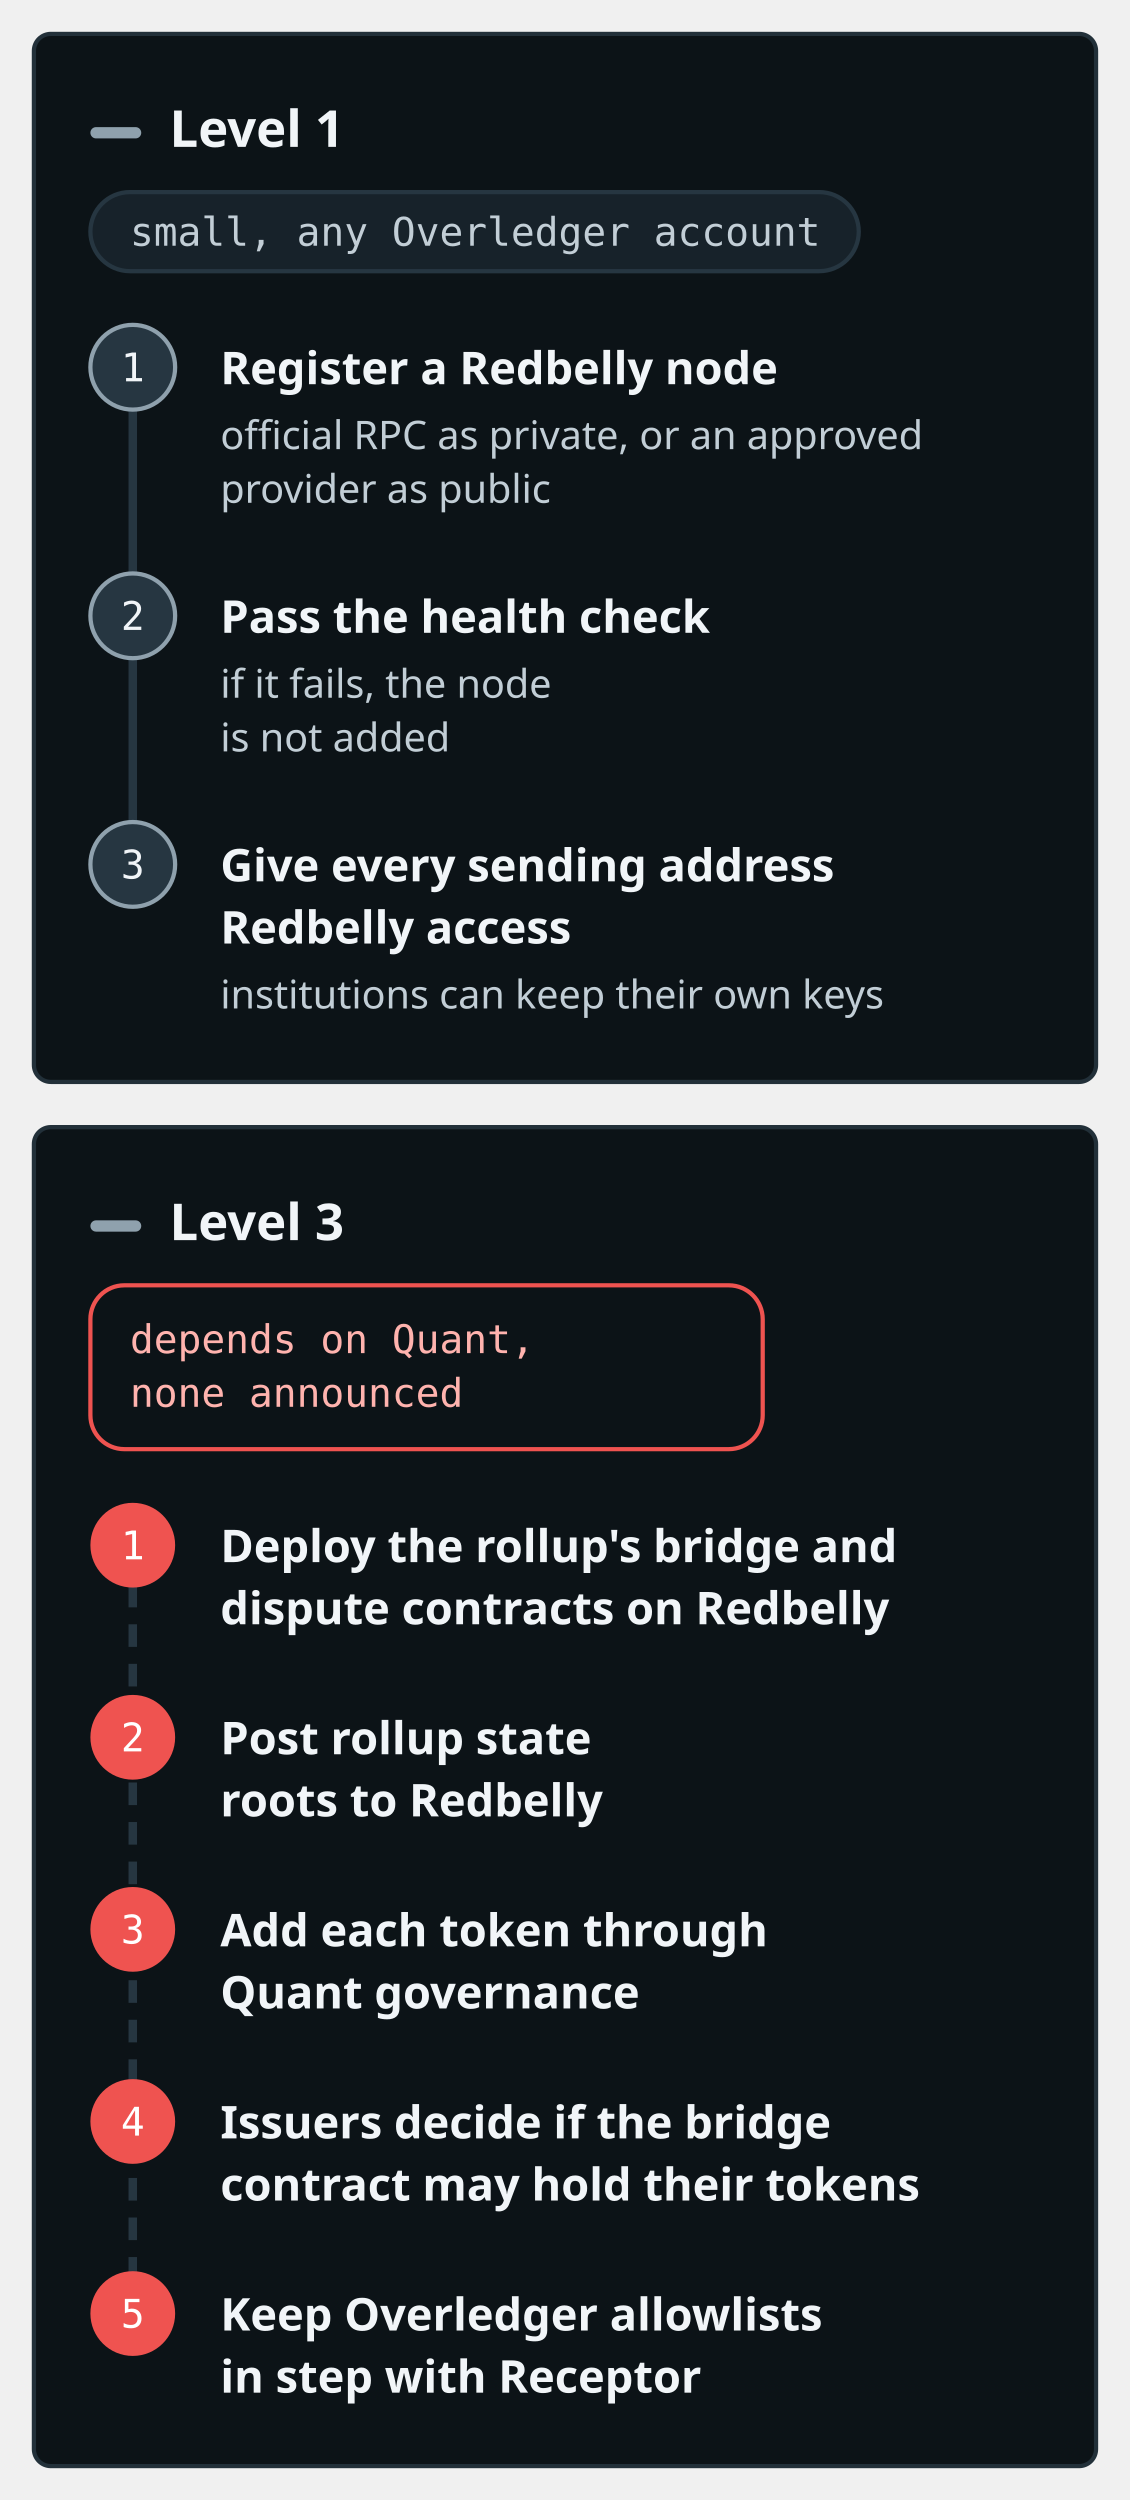
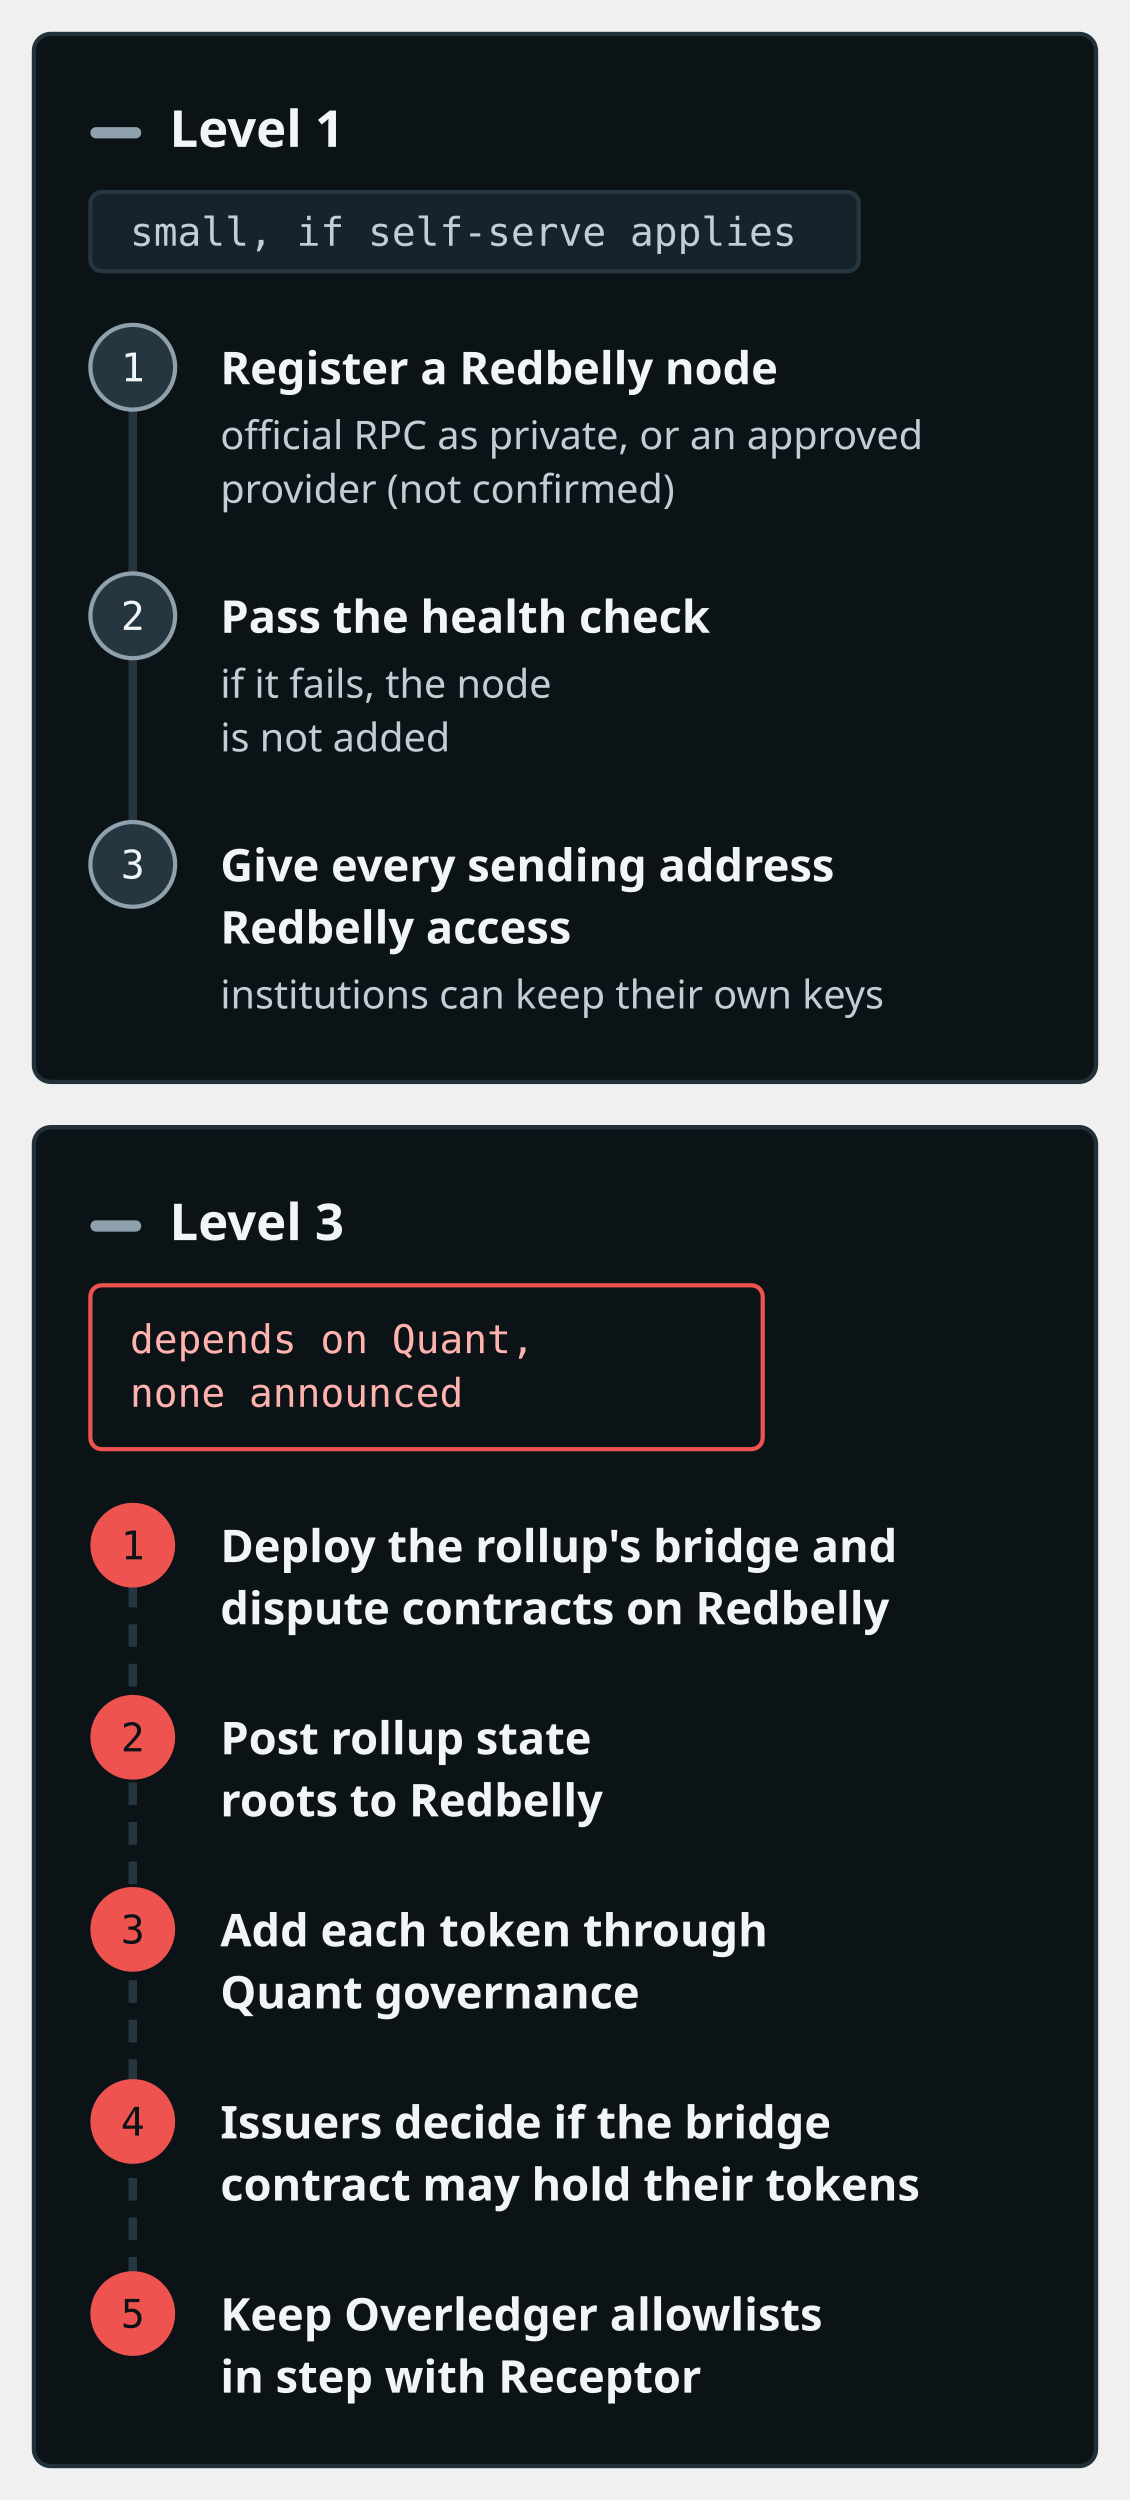
<svg xmlns="http://www.w3.org/2000/svg" viewBox="0 0 400 885" role="img" aria-labelledby="work-n-title work-n-desc">
  <rect x="12" y="12" width="376" height="371" rx="6" fill="#0c1317" stroke="#223039" stroke-width="1.5" />
  <line x1="47" y1="130" x2="47" y2="306" stroke="#263641" stroke-width="3" stroke-linecap="round" />
  <rect x="32" y="45" width="18" height="4" rx="2" fill="#8fa1ad" />
  <text x="60" y="52" font-family="Be Vietnam Pro, sans-serif" font-size="18" font-weight="700" fill="#f1f5f8">Level 1</text>
-   <rect x="32" y="68" width="272" height="28" rx="14" fill="#17222a" stroke="#263641" stroke-width="1.5" />
-   <text x="46" y="87.0" font-family="JetBrains Mono, monospace" font-size="14" font-weight="500" fill="#c2ced6">small, any Overledger account</text>
+   <rect x="32" y="68" width="272" height="28" rx="4" fill="#17222a" stroke="#263641" stroke-width="1.5" />
+   <text x="46" y="87.0" font-family="JetBrains Mono, monospace" font-size="14" font-weight="500" fill="#c2ced6">small, if self-serve applies</text>
  <text x="78" y="136" font-family="Be Vietnam Pro, sans-serif" font-size="16" font-weight="600" fill="#f1f5f8">Register a Redbelly node</text>
  <text x="78" y="159" font-family="Be Vietnam Pro, sans-serif" font-size="14" font-weight="400" fill="#c2ced6">
    <tspan x="78">official RPC as private, or an approved</tspan>
-     <tspan x="78" dy="19">provider as public</tspan>
+     <tspan x="78" dy="19">provider (not confirmed)</tspan>
  </text>
  <circle cx="47" cy="130" r="15" fill="#263641" stroke="#8fa1ad" stroke-width="1.5" />
  <text x="47" y="135.0" text-anchor="middle" font-family="JetBrains Mono, monospace" font-size="14" font-weight="500" fill="#f1f5f8">1</text>
  <text x="78" y="224" font-family="Be Vietnam Pro, sans-serif" font-size="16" font-weight="600" fill="#f1f5f8">Pass the health check</text>
  <text x="78" y="247" font-family="Be Vietnam Pro, sans-serif" font-size="14" font-weight="400" fill="#c2ced6">
    <tspan x="78">if it fails, the node</tspan>
    <tspan x="78" dy="19">is not added</tspan>
  </text>
  <circle cx="47" cy="218" r="15" fill="#263641" stroke="#8fa1ad" stroke-width="1.5" />
  <text x="47" y="223.0" text-anchor="middle" font-family="JetBrains Mono, monospace" font-size="14" font-weight="500" fill="#f1f5f8">2</text>
  <text x="78" y="312" font-family="Be Vietnam Pro, sans-serif" font-size="16" font-weight="600" fill="#f1f5f8">
    <tspan x="78">Give every sending address</tspan>
    <tspan x="78" dy="22">Redbelly access</tspan>
  </text>
  <text x="78" y="357" font-family="Be Vietnam Pro, sans-serif" font-size="14" font-weight="400" fill="#c2ced6">institutions can keep their own keys</text>
  <circle cx="47" cy="306" r="15" fill="#263641" stroke="#8fa1ad" stroke-width="1.5" />
  <text x="47" y="311.0" text-anchor="middle" font-family="JetBrains Mono, monospace" font-size="14" font-weight="500" fill="#f1f5f8">3</text>
  <rect x="12" y="399" width="376" height="474" rx="6" fill="#0c1317" stroke="#223039" stroke-width="1.5" />
  <line x1="47" y1="547" x2="47" y2="819" stroke="#263641" stroke-width="3" stroke-dasharray="8 6" />
  <rect x="32" y="432" width="18" height="4" rx="2" fill="#8fa1ad" />
  <text x="60" y="439" font-family="Be Vietnam Pro, sans-serif" font-size="18" font-weight="700" fill="#f1f5f8">Level 3</text>
-   <rect x="32" y="455" width="238" height="58" rx="12" fill="none" stroke="#EF5350" stroke-width="1.5" />
+   <rect x="32" y="455" width="238" height="58" rx="4" fill="none" stroke="#EF5350" stroke-width="1.5" />
  <text x="46" y="479" font-family="JetBrains Mono, monospace" font-size="14" font-weight="500" fill="#ffb3ae">
    <tspan x="46">depends on Quant,</tspan>
    <tspan x="46" dy="19">none announced</tspan>
  </text>
  <text x="78" y="553" font-family="Be Vietnam Pro, sans-serif" font-size="16" font-weight="600" fill="#f1f5f8">
    <tspan x="78">Deploy the rollup's bridge and</tspan>
    <tspan x="78" dy="22">dispute contracts on Redbelly</tspan>
  </text>
  <circle cx="47" cy="547" r="15" fill="#EF5350" />
-   <text x="47" y="552.0" text-anchor="middle" font-family="JetBrains Mono, monospace" font-size="14" font-weight="500" fill="#ffffff">1</text>
+   <text x="47" y="552.0" text-anchor="middle" font-family="JetBrains Mono, monospace" font-size="14" font-weight="500" fill="#0c1317">1</text>
  <text x="78" y="621" font-family="Be Vietnam Pro, sans-serif" font-size="16" font-weight="600" fill="#f1f5f8">
    <tspan x="78">Post rollup state</tspan>
    <tspan x="78" dy="22">roots to Redbelly</tspan>
  </text>
  <circle cx="47" cy="615" r="15" fill="#EF5350" />
-   <text x="47" y="620.0" text-anchor="middle" font-family="JetBrains Mono, monospace" font-size="14" font-weight="500" fill="#ffffff">2</text>
+   <text x="47" y="620.0" text-anchor="middle" font-family="JetBrains Mono, monospace" font-size="14" font-weight="500" fill="#0c1317">2</text>
  <text x="78" y="689" font-family="Be Vietnam Pro, sans-serif" font-size="16" font-weight="600" fill="#f1f5f8">
    <tspan x="78">Add each token through</tspan>
    <tspan x="78" dy="22">Quant governance</tspan>
  </text>
  <circle cx="47" cy="683" r="15" fill="#EF5350" />
-   <text x="47" y="688.0" text-anchor="middle" font-family="JetBrains Mono, monospace" font-size="14" font-weight="500" fill="#ffffff">3</text>
+   <text x="47" y="688.0" text-anchor="middle" font-family="JetBrains Mono, monospace" font-size="14" font-weight="500" fill="#0c1317">3</text>
  <text x="78" y="757" font-family="Be Vietnam Pro, sans-serif" font-size="16" font-weight="600" fill="#f1f5f8">
    <tspan x="78">Issuers decide if the bridge</tspan>
    <tspan x="78" dy="22">contract may hold their tokens</tspan>
  </text>
  <circle cx="47" cy="751" r="15" fill="#EF5350" />
-   <text x="47" y="756.0" text-anchor="middle" font-family="JetBrains Mono, monospace" font-size="14" font-weight="500" fill="#ffffff">4</text>
+   <text x="47" y="756.0" text-anchor="middle" font-family="JetBrains Mono, monospace" font-size="14" font-weight="500" fill="#0c1317">4</text>
  <text x="78" y="825" font-family="Be Vietnam Pro, sans-serif" font-size="16" font-weight="600" fill="#f1f5f8">
    <tspan x="78">Keep Overledger allowlists</tspan>
    <tspan x="78" dy="22">in step with Receptor</tspan>
  </text>
  <circle cx="47" cy="819" r="15" fill="#EF5350" />
-   <text x="47" y="824.0" text-anchor="middle" font-family="JetBrains Mono, monospace" font-size="14" font-weight="500" fill="#ffffff">5</text>
+   <text x="47" y="824.0" text-anchor="middle" font-family="JetBrains Mono, monospace" font-size="14" font-weight="500" fill="#0c1317">5</text>
</svg>
